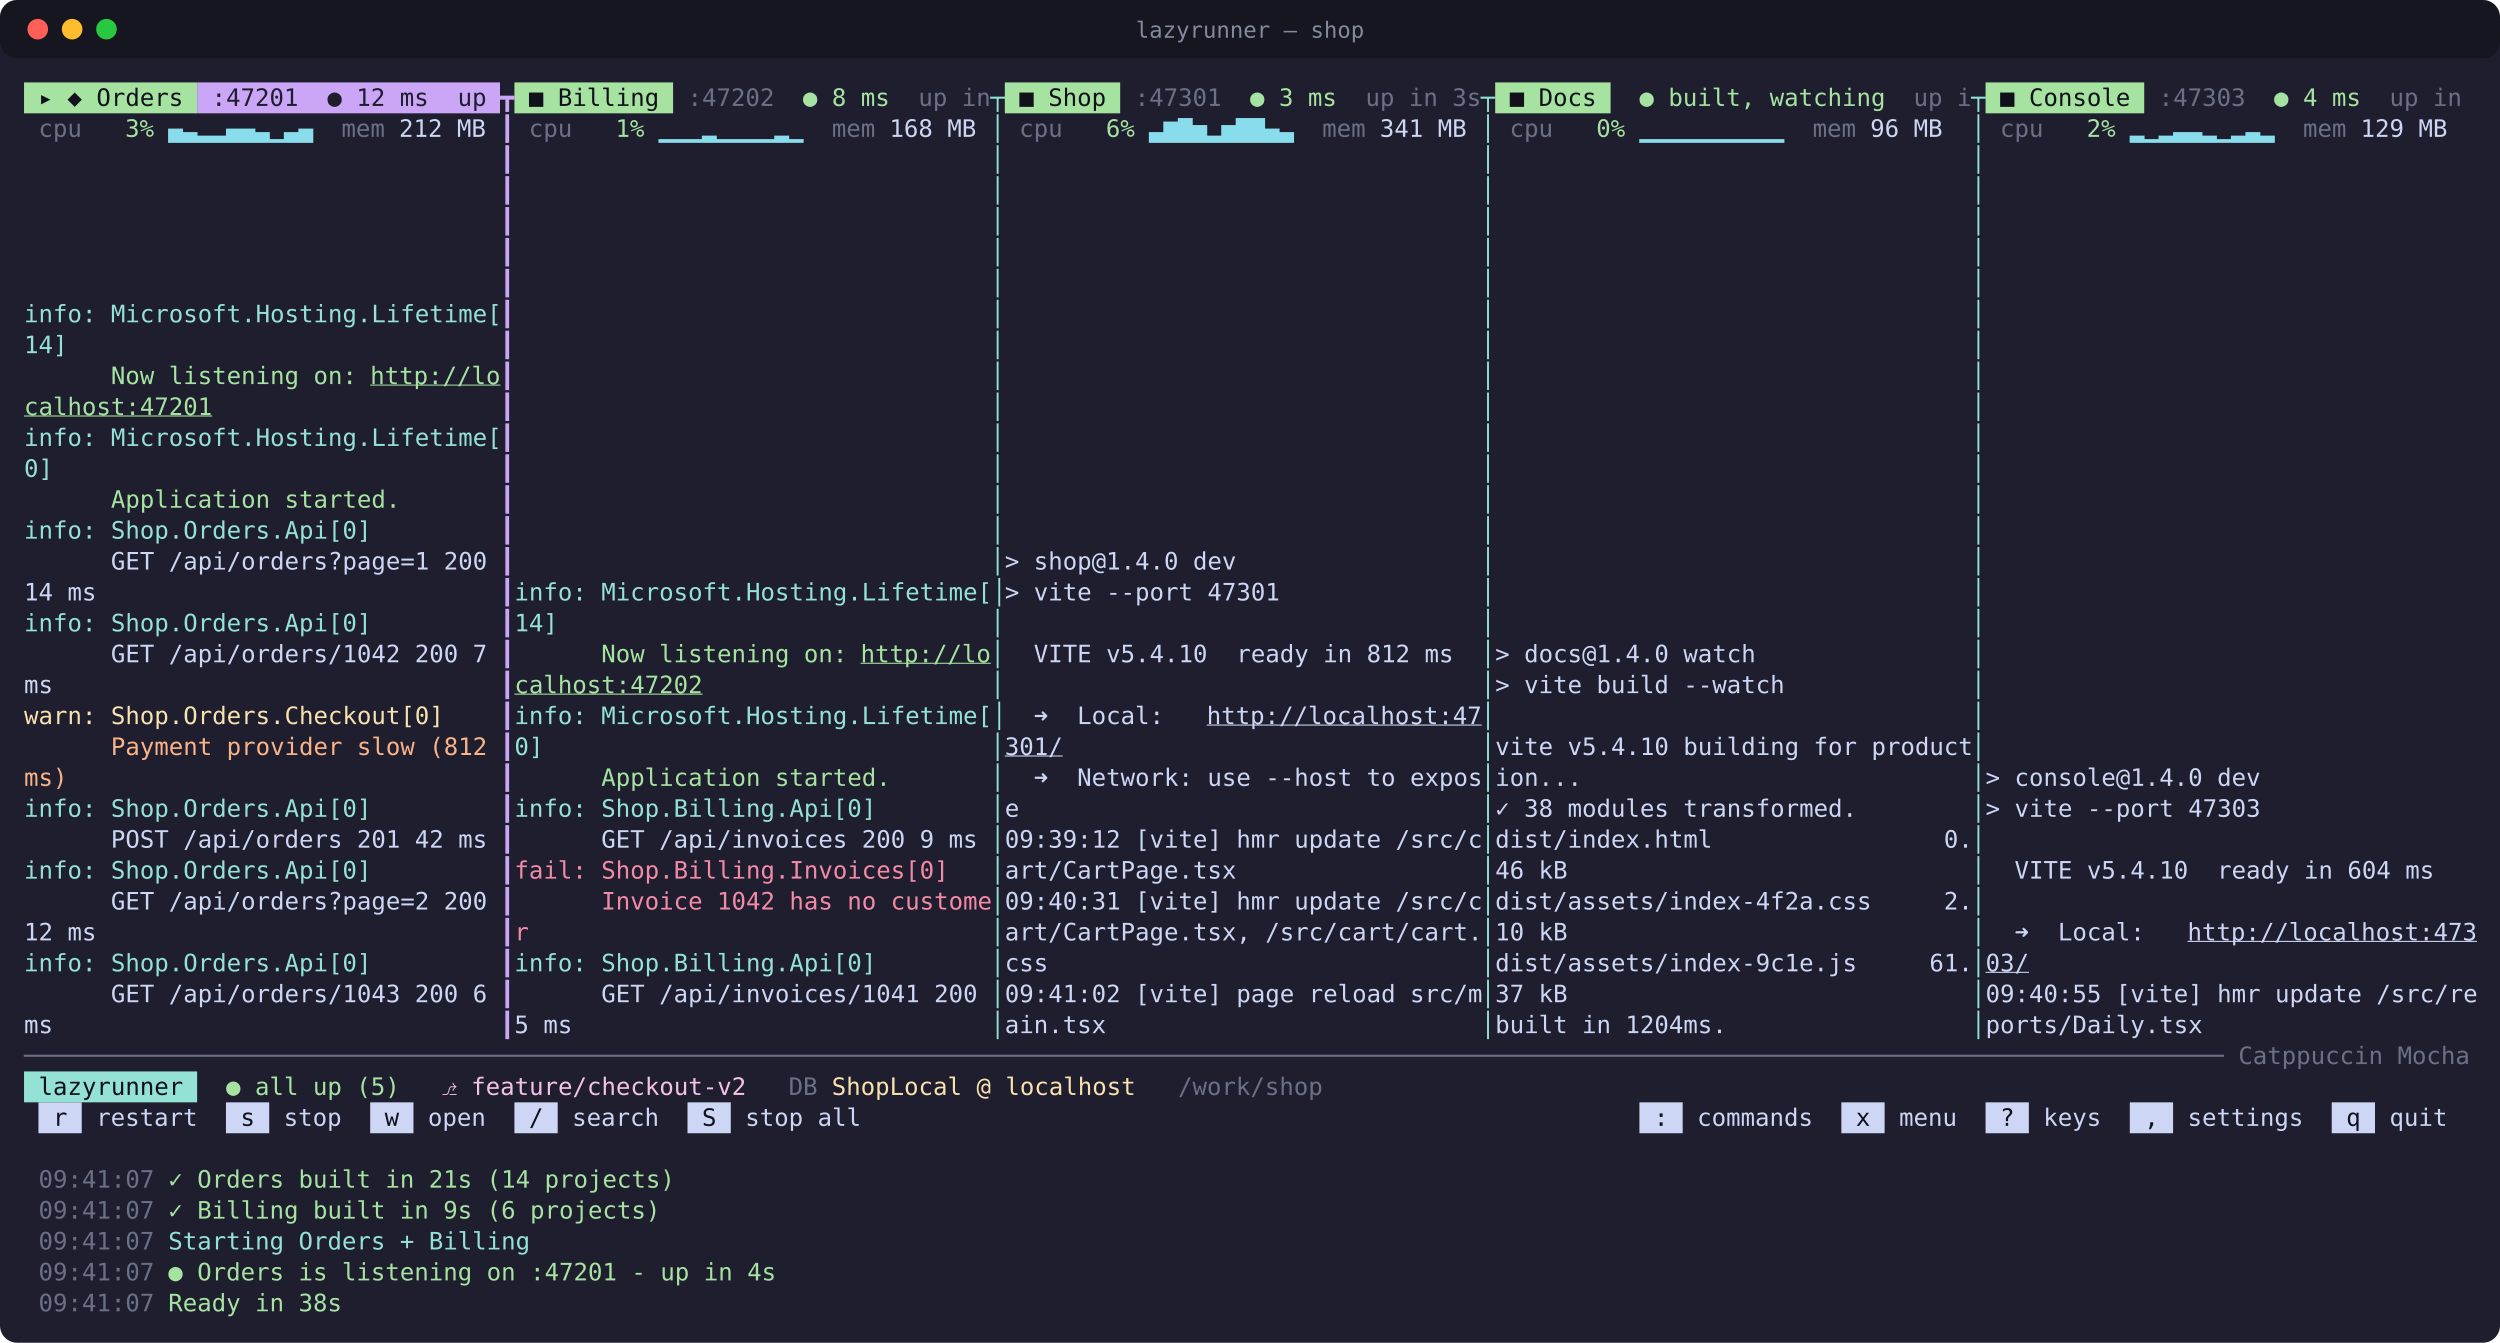
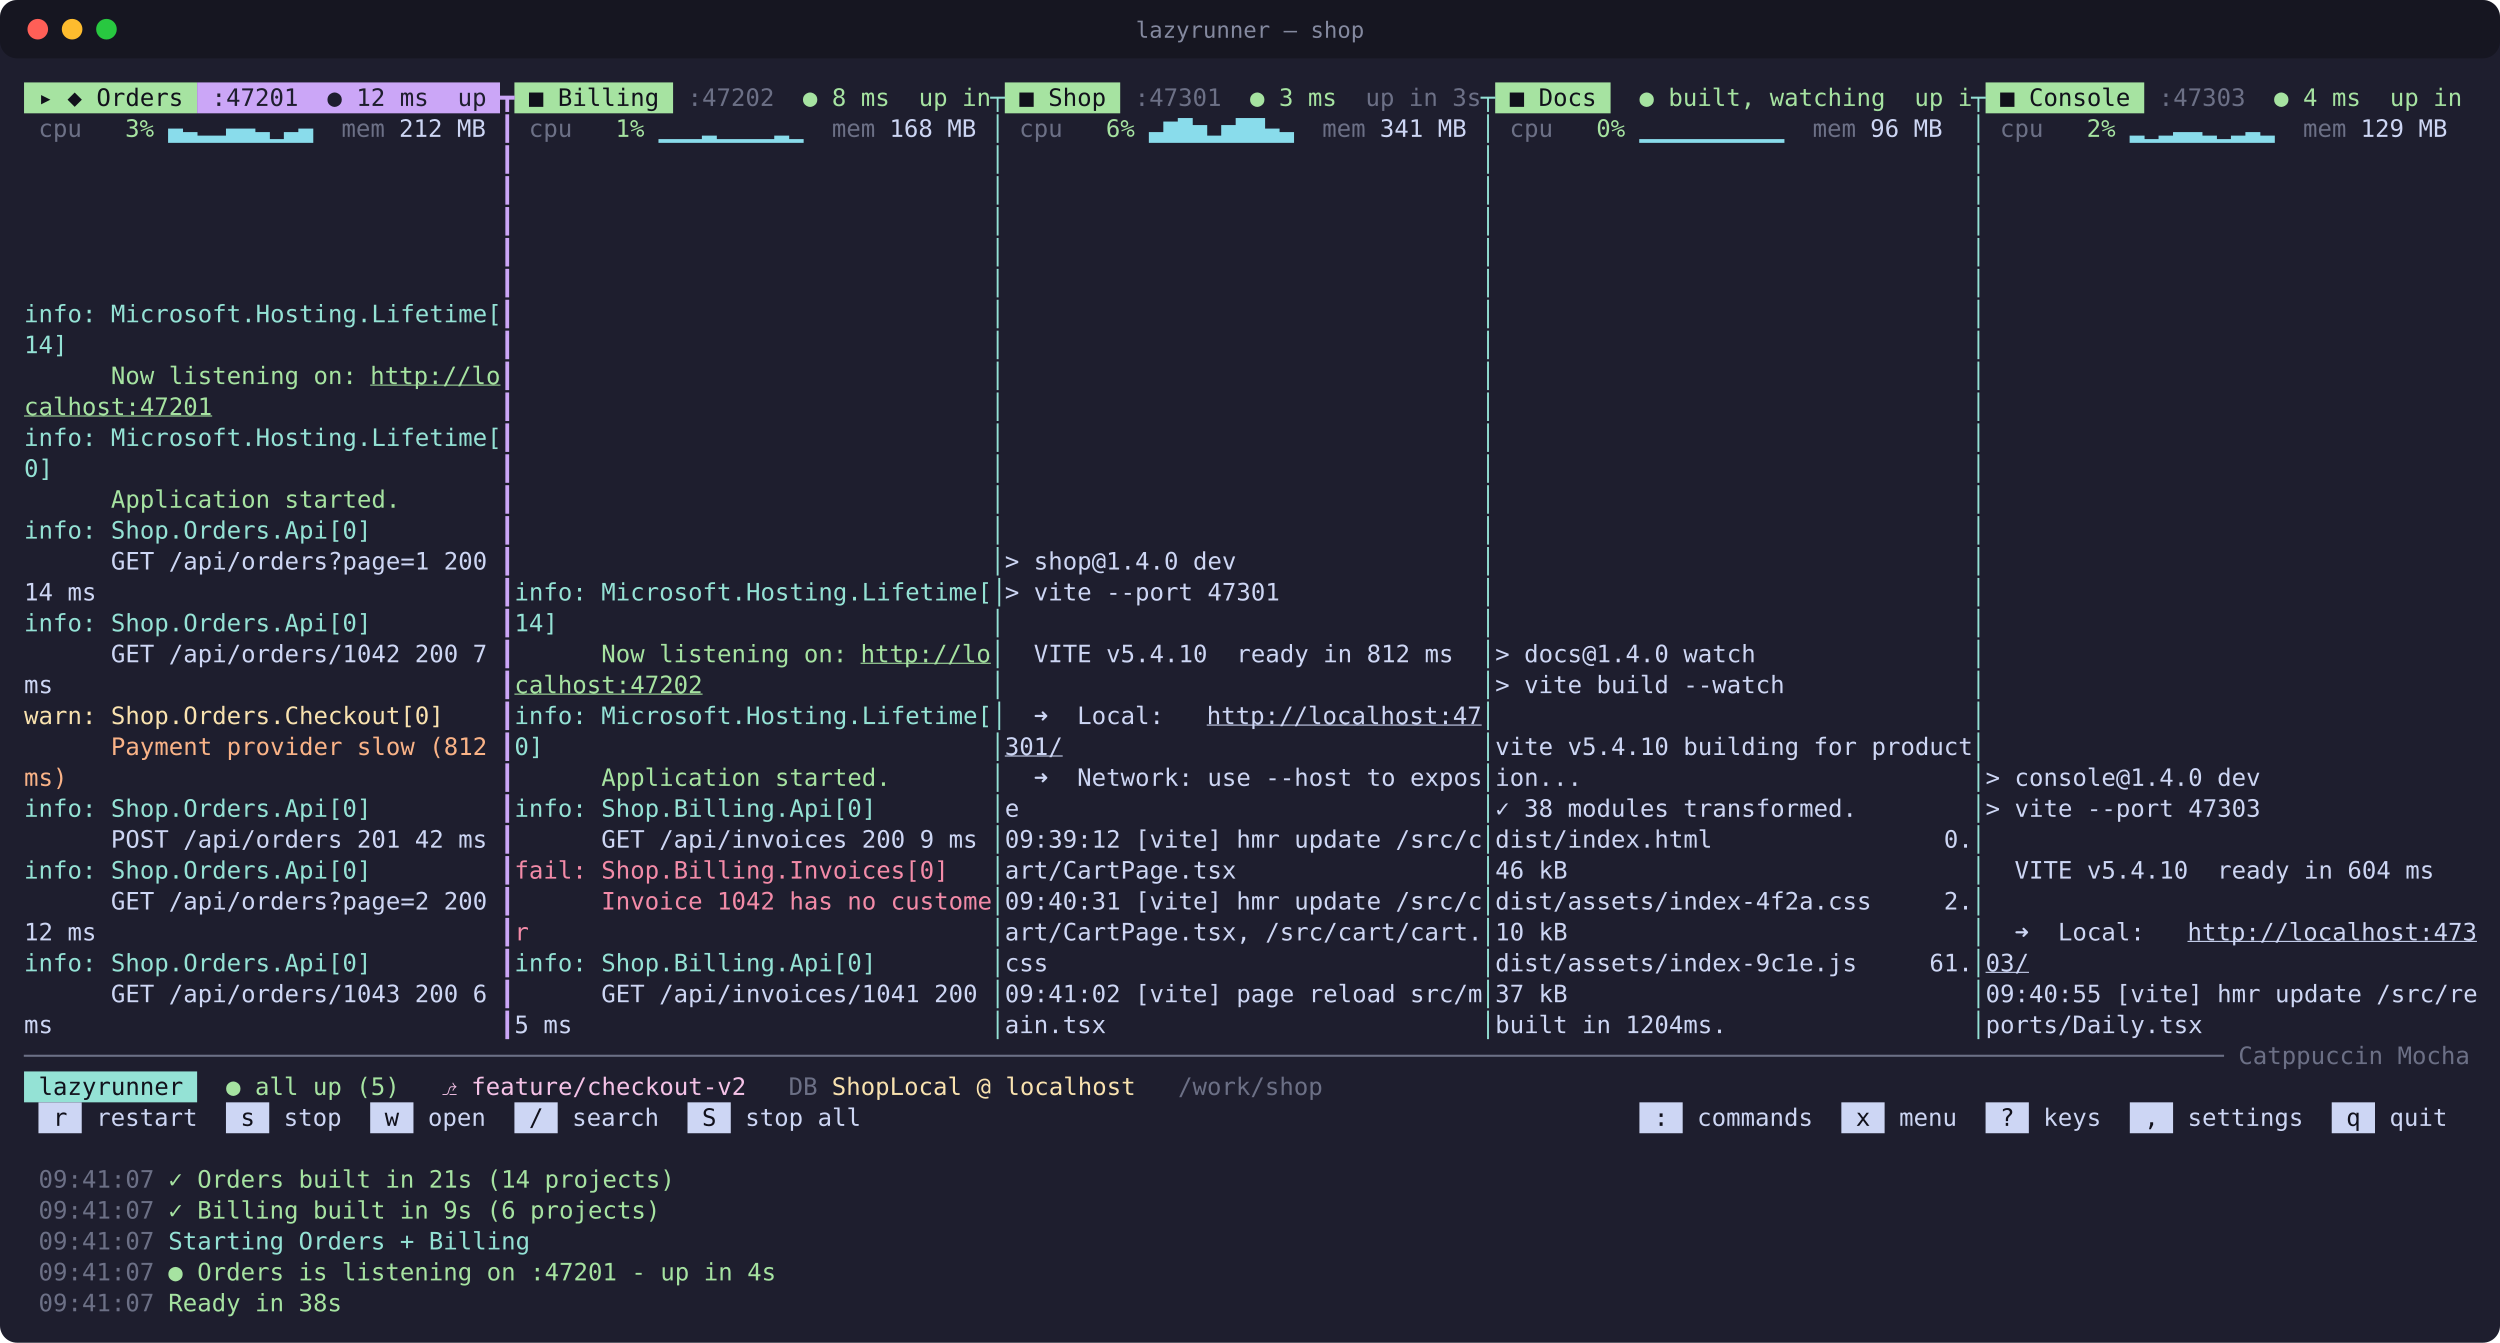
<svg xmlns="http://www.w3.org/2000/svg" width="1456" height="782" viewBox="0 0 1456 782" font-family="'Cascadia Mono', 'Cascadia Code', Consolas, 'DejaVu Sans Mono', Menlo, monospace" font-size="14">
  <rect width="100%" height="100%" rx="10" fill="#1e1e2e" />
  <rect width="100%" height="34" rx="10" fill="#000000" fill-opacity="0.28" />
  <circle cx="22" cy="17" r="6" fill="#ff5f57" />
  <circle cx="42" cy="17" r="6" fill="#febc2e" />
  <circle cx="62" cy="17" r="6" fill="#28c840" />
  <text x="728" y="22" fill="#cdd6f4" fill-opacity="0.6" font-size="13" text-anchor="middle">lazyrunner — shop</text>
  <rect x="14.0" y="48.0" width="100.8" height="18" fill="#a6e3a1" />
  <rect x="114.8" y="48.0" width="176.4" height="18" fill="#cba6f7" />
  <rect x="299.6" y="48.0" width="92.4" height="18" fill="#a6e3a1" />
  <rect x="585.2" y="48.0" width="67.2" height="18" fill="#a6e3a1" />
  <rect x="870.8" y="48.0" width="67.2" height="18" fill="#a6e3a1" />
  <rect x="1156.4" y="48.0" width="92.4" height="18" fill="#a6e3a1" />
  <text x="14.0" y="61.7" fill="#11111b" textLength="100.8" lengthAdjust="spacingAndGlyphs" xml:space="preserve"> ▸ ◆ Orders </text>
  <text x="114.8" y="61.7" fill="#1e1e2e" textLength="176.4" lengthAdjust="spacingAndGlyphs" xml:space="preserve"> :47201  ● 12 ms  up </text>
  <text x="291.2" y="61.7" fill="#cba6f7" textLength="8.4" lengthAdjust="spacingAndGlyphs" xml:space="preserve">┳</text>
  <text x="299.6" y="61.7" fill="#11111b" textLength="92.4" lengthAdjust="spacingAndGlyphs" xml:space="preserve"> ■ Billing </text>
  <text x="392.0" y="61.7" fill="#6c7086" textLength="75.6" lengthAdjust="spacingAndGlyphs" xml:space="preserve"> :47202  </text>
-   <text x="467.6" y="61.7" fill="#a6e3a1" textLength="50.4" lengthAdjust="spacingAndGlyphs" xml:space="preserve">● 8 ms</text>
-   <text x="518.0" y="61.7" fill="#6c7086" textLength="58.8" lengthAdjust="spacingAndGlyphs" xml:space="preserve">  up in</text>
+   <text x="467.6" y="61.7" fill="#a6e3a1" textLength="109.2" lengthAdjust="spacingAndGlyphs" xml:space="preserve">● 8 ms  up in</text>
  <text x="576.8" y="61.7" fill="#94e2d5" textLength="8.4" lengthAdjust="spacingAndGlyphs" xml:space="preserve">┬</text>
  <text x="585.2" y="61.7" fill="#11111b" textLength="67.2" lengthAdjust="spacingAndGlyphs" xml:space="preserve"> ■ Shop </text>
  <text x="652.4" y="61.7" fill="#6c7086" textLength="75.6" lengthAdjust="spacingAndGlyphs" xml:space="preserve"> :47301  </text>
  <text x="728.0" y="61.7" fill="#a6e3a1" textLength="50.4" lengthAdjust="spacingAndGlyphs" xml:space="preserve">● 3 ms</text>
  <text x="778.4" y="61.7" fill="#6c7086" textLength="84.0" lengthAdjust="spacingAndGlyphs" xml:space="preserve">  up in 3s</text>
  <text x="862.4" y="61.7" fill="#94e2d5" textLength="8.4" lengthAdjust="spacingAndGlyphs" xml:space="preserve">┬</text>
  <text x="870.8" y="61.7" fill="#11111b" textLength="67.2" lengthAdjust="spacingAndGlyphs" xml:space="preserve"> ■ Docs </text>
-   <text x="954.8" y="61.7" fill="#a6e3a1" textLength="142.8" lengthAdjust="spacingAndGlyphs" xml:space="preserve">● built, watching</text>
-   <text x="1097.6" y="61.7" fill="#6c7086" textLength="50.4" lengthAdjust="spacingAndGlyphs" xml:space="preserve">  up i</text>
+   <text x="954.8" y="61.7" fill="#a6e3a1" textLength="193.2" lengthAdjust="spacingAndGlyphs" xml:space="preserve">● built, watching  up i</text>
  <text x="1148.0" y="61.7" fill="#94e2d5" textLength="8.4" lengthAdjust="spacingAndGlyphs" xml:space="preserve">┬</text>
  <text x="1156.4" y="61.7" fill="#11111b" textLength="92.4" lengthAdjust="spacingAndGlyphs" xml:space="preserve"> ■ Console </text>
  <text x="1248.8" y="61.7" fill="#6c7086" textLength="75.6" lengthAdjust="spacingAndGlyphs" xml:space="preserve"> :47303  </text>
-   <text x="1324.4" y="61.7" fill="#a6e3a1" textLength="50.4" lengthAdjust="spacingAndGlyphs" xml:space="preserve">● 4 ms</text>
-   <text x="1374.8" y="61.7" fill="#6c7086" textLength="67.2" lengthAdjust="spacingAndGlyphs" xml:space="preserve">  up in </text>
+   <text x="1324.4" y="61.7" fill="#a6e3a1" textLength="117.6" lengthAdjust="spacingAndGlyphs" xml:space="preserve">● 4 ms  up in </text>
  <text x="22.4" y="79.7" fill="#6c7086" textLength="33.6" lengthAdjust="spacingAndGlyphs" xml:space="preserve">cpu </text>
  <text x="56.0" y="79.7" fill="#a6e3a1" textLength="33.6" lengthAdjust="spacingAndGlyphs" xml:space="preserve">  3%</text>
  <text x="89.6" y="79.7" fill="#89dceb" textLength="92.4" lengthAdjust="spacingAndGlyphs" xml:space="preserve"> ▄▃▂▂▄▄▃▁▃▄</text>
  <text x="182.0" y="79.7" fill="#6c7086" textLength="50.4" lengthAdjust="spacingAndGlyphs" xml:space="preserve">  mem </text>
  <text x="232.4" y="79.7" fill="#cdd6f4" textLength="50.4" lengthAdjust="spacingAndGlyphs" xml:space="preserve">212 MB</text>
  <text x="291.2" y="79.7" fill="#cba6f7" textLength="8.4" lengthAdjust="spacingAndGlyphs" xml:space="preserve">┃</text>
  <text x="308.0" y="79.7" fill="#6c7086" textLength="33.6" lengthAdjust="spacingAndGlyphs" xml:space="preserve">cpu </text>
  <text x="341.6" y="79.7" fill="#a6e3a1" textLength="33.6" lengthAdjust="spacingAndGlyphs" xml:space="preserve">  1%</text>
  <text x="375.2" y="79.7" fill="#89dceb" textLength="92.4" lengthAdjust="spacingAndGlyphs" xml:space="preserve"> ▁▁▁▂▁▁▁▁▂▁</text>
  <text x="467.6" y="79.7" fill="#6c7086" textLength="50.4" lengthAdjust="spacingAndGlyphs" xml:space="preserve">  mem </text>
  <text x="518.0" y="79.7" fill="#cdd6f4" textLength="50.4" lengthAdjust="spacingAndGlyphs" xml:space="preserve">168 MB</text>
  <text x="576.8" y="79.7" fill="#94e2d5" textLength="8.4" lengthAdjust="spacingAndGlyphs" xml:space="preserve">│</text>
  <text x="593.6" y="79.7" fill="#6c7086" textLength="33.6" lengthAdjust="spacingAndGlyphs" xml:space="preserve">cpu </text>
  <text x="627.2" y="79.7" fill="#a6e3a1" textLength="33.6" lengthAdjust="spacingAndGlyphs" xml:space="preserve">  6%</text>
  <text x="660.8" y="79.7" fill="#89dceb" textLength="92.4" lengthAdjust="spacingAndGlyphs" xml:space="preserve"> ▃▆▇▅▂▅▇▇▄▃</text>
  <text x="753.2" y="79.7" fill="#6c7086" textLength="50.4" lengthAdjust="spacingAndGlyphs" xml:space="preserve">  mem </text>
  <text x="803.6" y="79.7" fill="#cdd6f4" textLength="50.4" lengthAdjust="spacingAndGlyphs" xml:space="preserve">341 MB</text>
  <text x="862.4" y="79.7" fill="#94e2d5" textLength="8.4" lengthAdjust="spacingAndGlyphs" xml:space="preserve">│</text>
  <text x="879.2" y="79.7" fill="#6c7086" textLength="33.6" lengthAdjust="spacingAndGlyphs" xml:space="preserve">cpu </text>
  <text x="912.8" y="79.7" fill="#a6e3a1" textLength="33.6" lengthAdjust="spacingAndGlyphs" xml:space="preserve">  0%</text>
  <text x="946.4" y="79.7" fill="#89dceb" textLength="92.4" lengthAdjust="spacingAndGlyphs" xml:space="preserve"> ▁▁▁▁▁▁▁▁▁▁</text>
  <text x="1038.8" y="79.7" fill="#6c7086" textLength="50.4" lengthAdjust="spacingAndGlyphs" xml:space="preserve">  mem </text>
  <text x="1089.2" y="79.7" fill="#cdd6f4" textLength="42.0" lengthAdjust="spacingAndGlyphs" xml:space="preserve">96 MB</text>
  <text x="1148.0" y="79.7" fill="#94e2d5" textLength="8.4" lengthAdjust="spacingAndGlyphs" xml:space="preserve">│</text>
  <text x="1164.8" y="79.7" fill="#6c7086" textLength="33.6" lengthAdjust="spacingAndGlyphs" xml:space="preserve">cpu </text>
  <text x="1198.4" y="79.7" fill="#a6e3a1" textLength="33.6" lengthAdjust="spacingAndGlyphs" xml:space="preserve">  2%</text>
  <text x="1232.0" y="79.7" fill="#89dceb" textLength="92.4" lengthAdjust="spacingAndGlyphs" xml:space="preserve"> ▂▁▂▃▃▂▁▂▃▂</text>
  <text x="1324.4" y="79.7" fill="#6c7086" textLength="50.4" lengthAdjust="spacingAndGlyphs" xml:space="preserve">  mem </text>
  <text x="1374.8" y="79.7" fill="#cdd6f4" textLength="50.4" lengthAdjust="spacingAndGlyphs" xml:space="preserve">129 MB</text>
  <text x="291.2" y="97.7" fill="#cba6f7" textLength="8.4" lengthAdjust="spacingAndGlyphs" xml:space="preserve">┃</text>
  <text x="576.8" y="97.7" fill="#94e2d5" textLength="8.4" lengthAdjust="spacingAndGlyphs" xml:space="preserve">│</text>
  <text x="862.4" y="97.7" fill="#94e2d5" textLength="8.4" lengthAdjust="spacingAndGlyphs" xml:space="preserve">│</text>
  <text x="1148.0" y="97.7" fill="#94e2d5" textLength="8.4" lengthAdjust="spacingAndGlyphs" xml:space="preserve">│</text>
  <text x="291.2" y="115.7" fill="#cba6f7" textLength="8.4" lengthAdjust="spacingAndGlyphs" xml:space="preserve">┃</text>
  <text x="576.8" y="115.7" fill="#94e2d5" textLength="8.4" lengthAdjust="spacingAndGlyphs" xml:space="preserve">│</text>
  <text x="862.4" y="115.7" fill="#94e2d5" textLength="8.4" lengthAdjust="spacingAndGlyphs" xml:space="preserve">│</text>
  <text x="1148.0" y="115.7" fill="#94e2d5" textLength="8.4" lengthAdjust="spacingAndGlyphs" xml:space="preserve">│</text>
  <text x="291.2" y="133.7" fill="#cba6f7" textLength="8.4" lengthAdjust="spacingAndGlyphs" xml:space="preserve">┃</text>
  <text x="576.8" y="133.7" fill="#94e2d5" textLength="8.4" lengthAdjust="spacingAndGlyphs" xml:space="preserve">│</text>
  <text x="862.4" y="133.7" fill="#94e2d5" textLength="8.4" lengthAdjust="spacingAndGlyphs" xml:space="preserve">│</text>
  <text x="1148.0" y="133.7" fill="#94e2d5" textLength="8.4" lengthAdjust="spacingAndGlyphs" xml:space="preserve">│</text>
  <text x="291.2" y="151.7" fill="#cba6f7" textLength="8.4" lengthAdjust="spacingAndGlyphs" xml:space="preserve">┃</text>
  <text x="576.8" y="151.7" fill="#94e2d5" textLength="8.4" lengthAdjust="spacingAndGlyphs" xml:space="preserve">│</text>
  <text x="862.4" y="151.7" fill="#94e2d5" textLength="8.4" lengthAdjust="spacingAndGlyphs" xml:space="preserve">│</text>
  <text x="1148.0" y="151.7" fill="#94e2d5" textLength="8.4" lengthAdjust="spacingAndGlyphs" xml:space="preserve">│</text>
  <text x="291.2" y="169.7" fill="#cba6f7" textLength="8.4" lengthAdjust="spacingAndGlyphs" xml:space="preserve">┃</text>
  <text x="576.8" y="169.7" fill="#94e2d5" textLength="8.4" lengthAdjust="spacingAndGlyphs" xml:space="preserve">│</text>
  <text x="862.4" y="169.7" fill="#94e2d5" textLength="8.4" lengthAdjust="spacingAndGlyphs" xml:space="preserve">│</text>
  <text x="1148.0" y="169.7" fill="#94e2d5" textLength="8.4" lengthAdjust="spacingAndGlyphs" xml:space="preserve">│</text>
  <text x="14.0" y="187.7" fill="#94e2d5" textLength="277.2" lengthAdjust="spacingAndGlyphs" xml:space="preserve">info: Microsoft.Hosting.Lifetime[</text>
  <text x="291.2" y="187.7" fill="#cba6f7" textLength="8.4" lengthAdjust="spacingAndGlyphs" xml:space="preserve">┃</text>
  <text x="576.8" y="187.7" fill="#94e2d5" textLength="8.4" lengthAdjust="spacingAndGlyphs" xml:space="preserve">│</text>
  <text x="862.4" y="187.7" fill="#94e2d5" textLength="8.4" lengthAdjust="spacingAndGlyphs" xml:space="preserve">│</text>
  <text x="1148.0" y="187.7" fill="#94e2d5" textLength="8.4" lengthAdjust="spacingAndGlyphs" xml:space="preserve">│</text>
  <text x="14.0" y="205.7" fill="#94e2d5" textLength="25.2" lengthAdjust="spacingAndGlyphs" xml:space="preserve">14]</text>
  <text x="291.2" y="205.7" fill="#cba6f7" textLength="8.4" lengthAdjust="spacingAndGlyphs" xml:space="preserve">┃</text>
  <text x="576.8" y="205.7" fill="#94e2d5" textLength="8.4" lengthAdjust="spacingAndGlyphs" xml:space="preserve">│</text>
  <text x="862.4" y="205.7" fill="#94e2d5" textLength="8.4" lengthAdjust="spacingAndGlyphs" xml:space="preserve">│</text>
  <text x="1148.0" y="205.7" fill="#94e2d5" textLength="8.4" lengthAdjust="spacingAndGlyphs" xml:space="preserve">│</text>
  <text x="14.0" y="223.7" fill="#a6e3a1" textLength="201.6" lengthAdjust="spacingAndGlyphs" xml:space="preserve">      Now listening on: </text>
  <text x="215.6" y="223.7" fill="#a6e3a1" textLength="75.6" lengthAdjust="spacingAndGlyphs" text-decoration="underline" xml:space="preserve">http://lo</text>
  <text x="291.2" y="223.7" fill="#cba6f7" textLength="8.4" lengthAdjust="spacingAndGlyphs" xml:space="preserve">┃</text>
  <text x="576.8" y="223.7" fill="#94e2d5" textLength="8.4" lengthAdjust="spacingAndGlyphs" xml:space="preserve">│</text>
  <text x="862.4" y="223.7" fill="#94e2d5" textLength="8.4" lengthAdjust="spacingAndGlyphs" xml:space="preserve">│</text>
  <text x="1148.0" y="223.7" fill="#94e2d5" textLength="8.4" lengthAdjust="spacingAndGlyphs" xml:space="preserve">│</text>
  <text x="14.0" y="241.7" fill="#a6e3a1" textLength="109.2" lengthAdjust="spacingAndGlyphs" text-decoration="underline" xml:space="preserve">calhost:47201</text>
  <text x="291.2" y="241.7" fill="#cba6f7" textLength="8.4" lengthAdjust="spacingAndGlyphs" xml:space="preserve">┃</text>
  <text x="576.8" y="241.7" fill="#94e2d5" textLength="8.4" lengthAdjust="spacingAndGlyphs" xml:space="preserve">│</text>
  <text x="862.4" y="241.7" fill="#94e2d5" textLength="8.4" lengthAdjust="spacingAndGlyphs" xml:space="preserve">│</text>
  <text x="1148.0" y="241.7" fill="#94e2d5" textLength="8.4" lengthAdjust="spacingAndGlyphs" xml:space="preserve">│</text>
  <text x="14.0" y="259.7" fill="#94e2d5" textLength="277.2" lengthAdjust="spacingAndGlyphs" xml:space="preserve">info: Microsoft.Hosting.Lifetime[</text>
  <text x="291.2" y="259.7" fill="#cba6f7" textLength="8.4" lengthAdjust="spacingAndGlyphs" xml:space="preserve">┃</text>
  <text x="576.8" y="259.7" fill="#94e2d5" textLength="8.4" lengthAdjust="spacingAndGlyphs" xml:space="preserve">│</text>
  <text x="862.4" y="259.7" fill="#94e2d5" textLength="8.4" lengthAdjust="spacingAndGlyphs" xml:space="preserve">│</text>
  <text x="1148.0" y="259.7" fill="#94e2d5" textLength="8.4" lengthAdjust="spacingAndGlyphs" xml:space="preserve">│</text>
  <text x="14.0" y="277.7" fill="#94e2d5" textLength="16.8" lengthAdjust="spacingAndGlyphs" xml:space="preserve">0]</text>
  <text x="291.2" y="277.7" fill="#cba6f7" textLength="8.4" lengthAdjust="spacingAndGlyphs" xml:space="preserve">┃</text>
  <text x="576.8" y="277.7" fill="#94e2d5" textLength="8.4" lengthAdjust="spacingAndGlyphs" xml:space="preserve">│</text>
  <text x="862.4" y="277.7" fill="#94e2d5" textLength="8.4" lengthAdjust="spacingAndGlyphs" xml:space="preserve">│</text>
  <text x="1148.0" y="277.7" fill="#94e2d5" textLength="8.4" lengthAdjust="spacingAndGlyphs" xml:space="preserve">│</text>
  <text x="14.0" y="295.7" fill="#a6e3a1" textLength="218.4" lengthAdjust="spacingAndGlyphs" xml:space="preserve">      Application started.</text>
  <text x="291.2" y="295.7" fill="#cba6f7" textLength="8.4" lengthAdjust="spacingAndGlyphs" xml:space="preserve">┃</text>
  <text x="576.8" y="295.7" fill="#94e2d5" textLength="8.4" lengthAdjust="spacingAndGlyphs" xml:space="preserve">│</text>
  <text x="862.4" y="295.7" fill="#94e2d5" textLength="8.4" lengthAdjust="spacingAndGlyphs" xml:space="preserve">│</text>
  <text x="1148.0" y="295.7" fill="#94e2d5" textLength="8.4" lengthAdjust="spacingAndGlyphs" xml:space="preserve">│</text>
  <text x="14.0" y="313.7" fill="#94e2d5" textLength="201.6" lengthAdjust="spacingAndGlyphs" xml:space="preserve">info: Shop.Orders.Api[0]</text>
  <text x="291.2" y="313.7" fill="#cba6f7" textLength="8.4" lengthAdjust="spacingAndGlyphs" xml:space="preserve">┃</text>
  <text x="576.8" y="313.7" fill="#94e2d5" textLength="8.4" lengthAdjust="spacingAndGlyphs" xml:space="preserve">│</text>
  <text x="862.4" y="313.7" fill="#94e2d5" textLength="8.4" lengthAdjust="spacingAndGlyphs" xml:space="preserve">│</text>
  <text x="1148.0" y="313.7" fill="#94e2d5" textLength="8.4" lengthAdjust="spacingAndGlyphs" xml:space="preserve">│</text>
  <text x="14.0" y="331.7" fill="#cdd6f4" textLength="277.2" lengthAdjust="spacingAndGlyphs" xml:space="preserve">      GET /api/orders?page=1 200 </text>
  <text x="291.2" y="331.7" fill="#cba6f7" textLength="8.4" lengthAdjust="spacingAndGlyphs" xml:space="preserve">┃</text>
  <text x="576.8" y="331.7" fill="#94e2d5" textLength="8.4" lengthAdjust="spacingAndGlyphs" xml:space="preserve">│</text>
  <text x="585.2" y="331.7" fill="#cdd6f4" textLength="277.2" lengthAdjust="spacingAndGlyphs" xml:space="preserve">&gt; shop@1.4.0 dev                 </text>
  <text x="862.4" y="331.7" fill="#94e2d5" textLength="8.4" lengthAdjust="spacingAndGlyphs" xml:space="preserve">│</text>
  <text x="1148.0" y="331.7" fill="#94e2d5" textLength="8.4" lengthAdjust="spacingAndGlyphs" xml:space="preserve">│</text>
  <text x="14.0" y="349.7" fill="#cdd6f4" textLength="277.2" lengthAdjust="spacingAndGlyphs" xml:space="preserve">14 ms                            </text>
  <text x="291.2" y="349.7" fill="#cba6f7" textLength="8.4" lengthAdjust="spacingAndGlyphs" xml:space="preserve">┃</text>
  <text x="299.6" y="349.7" fill="#94e2d5" textLength="285.6" lengthAdjust="spacingAndGlyphs" xml:space="preserve">info: Microsoft.Hosting.Lifetime[│</text>
  <text x="585.2" y="349.7" fill="#cdd6f4" textLength="277.2" lengthAdjust="spacingAndGlyphs" xml:space="preserve">&gt; vite --port 47301              </text>
  <text x="862.4" y="349.7" fill="#94e2d5" textLength="8.4" lengthAdjust="spacingAndGlyphs" xml:space="preserve">│</text>
  <text x="1148.0" y="349.7" fill="#94e2d5" textLength="8.4" lengthAdjust="spacingAndGlyphs" xml:space="preserve">│</text>
  <text x="14.0" y="367.7" fill="#94e2d5" textLength="201.6" lengthAdjust="spacingAndGlyphs" xml:space="preserve">info: Shop.Orders.Api[0]</text>
  <text x="291.2" y="367.7" fill="#cba6f7" textLength="8.4" lengthAdjust="spacingAndGlyphs" xml:space="preserve">┃</text>
  <text x="299.6" y="367.7" fill="#94e2d5" textLength="25.2" lengthAdjust="spacingAndGlyphs" xml:space="preserve">14]</text>
  <text x="576.8" y="367.7" fill="#94e2d5" textLength="8.4" lengthAdjust="spacingAndGlyphs" xml:space="preserve">│</text>
  <text x="862.4" y="367.7" fill="#94e2d5" textLength="8.4" lengthAdjust="spacingAndGlyphs" xml:space="preserve">│</text>
  <text x="1148.0" y="367.7" fill="#94e2d5" textLength="8.4" lengthAdjust="spacingAndGlyphs" xml:space="preserve">│</text>
  <text x="14.0" y="385.7" fill="#cdd6f4" textLength="277.2" lengthAdjust="spacingAndGlyphs" xml:space="preserve">      GET /api/orders/1042 200 7 </text>
  <text x="291.2" y="385.7" fill="#cba6f7" textLength="8.4" lengthAdjust="spacingAndGlyphs" xml:space="preserve">┃</text>
  <text x="299.6" y="385.7" fill="#a6e3a1" textLength="201.6" lengthAdjust="spacingAndGlyphs" xml:space="preserve">      Now listening on: </text>
  <text x="501.2" y="385.7" fill="#a6e3a1" textLength="75.6" lengthAdjust="spacingAndGlyphs" text-decoration="underline" xml:space="preserve">http://lo</text>
  <text x="576.8" y="385.7" fill="#94e2d5" textLength="8.4" lengthAdjust="spacingAndGlyphs" xml:space="preserve">│</text>
  <text x="585.2" y="385.7" fill="#cdd6f4" textLength="277.2" lengthAdjust="spacingAndGlyphs" xml:space="preserve">  VITE v5.4.10  ready in 812 ms  </text>
  <text x="862.4" y="385.7" fill="#94e2d5" textLength="8.4" lengthAdjust="spacingAndGlyphs" xml:space="preserve">│</text>
  <text x="870.8" y="385.7" fill="#cdd6f4" textLength="277.2" lengthAdjust="spacingAndGlyphs" xml:space="preserve">&gt; docs@1.4.0 watch               </text>
  <text x="1148.0" y="385.7" fill="#94e2d5" textLength="8.4" lengthAdjust="spacingAndGlyphs" xml:space="preserve">│</text>
  <text x="14.0" y="403.7" fill="#cdd6f4" textLength="277.2" lengthAdjust="spacingAndGlyphs" xml:space="preserve">ms                               </text>
  <text x="291.2" y="403.7" fill="#cba6f7" textLength="8.4" lengthAdjust="spacingAndGlyphs" xml:space="preserve">┃</text>
  <text x="299.6" y="403.7" fill="#a6e3a1" textLength="109.2" lengthAdjust="spacingAndGlyphs" text-decoration="underline" xml:space="preserve">calhost:47202</text>
  <text x="576.8" y="403.7" fill="#94e2d5" textLength="8.4" lengthAdjust="spacingAndGlyphs" xml:space="preserve">│</text>
  <text x="862.4" y="403.7" fill="#94e2d5" textLength="8.4" lengthAdjust="spacingAndGlyphs" xml:space="preserve">│</text>
  <text x="870.8" y="403.7" fill="#cdd6f4" textLength="277.2" lengthAdjust="spacingAndGlyphs" xml:space="preserve">&gt; vite build --watch             </text>
  <text x="1148.0" y="403.7" fill="#94e2d5" textLength="8.4" lengthAdjust="spacingAndGlyphs" xml:space="preserve">│</text>
  <text x="14.0" y="421.7" fill="#f9e2af" textLength="243.6" lengthAdjust="spacingAndGlyphs" xml:space="preserve">warn: Shop.Orders.Checkout[0]</text>
  <text x="291.2" y="421.7" fill="#cba6f7" textLength="8.4" lengthAdjust="spacingAndGlyphs" xml:space="preserve">┃</text>
  <text x="299.6" y="421.7" fill="#94e2d5" textLength="285.6" lengthAdjust="spacingAndGlyphs" xml:space="preserve">info: Microsoft.Hosting.Lifetime[│</text>
  <text x="585.2" y="421.7" fill="#cdd6f4" textLength="117.6" lengthAdjust="spacingAndGlyphs" xml:space="preserve">  ➜  Local:   </text>
  <text x="702.8" y="421.7" fill="#cdd6f4" textLength="159.6" lengthAdjust="spacingAndGlyphs" text-decoration="underline" xml:space="preserve">http://localhost:47</text>
  <text x="862.4" y="421.7" fill="#94e2d5" textLength="8.4" lengthAdjust="spacingAndGlyphs" xml:space="preserve">│</text>
  <text x="1148.0" y="421.7" fill="#94e2d5" textLength="8.4" lengthAdjust="spacingAndGlyphs" xml:space="preserve">│</text>
  <text x="14.0" y="439.7" fill="#fab387" textLength="277.2" lengthAdjust="spacingAndGlyphs" xml:space="preserve">      Payment provider slow (812 </text>
  <text x="291.2" y="439.7" fill="#cba6f7" textLength="8.4" lengthAdjust="spacingAndGlyphs" xml:space="preserve">┃</text>
  <text x="299.6" y="439.7" fill="#94e2d5" textLength="16.8" lengthAdjust="spacingAndGlyphs" xml:space="preserve">0]</text>
  <text x="576.8" y="439.7" fill="#94e2d5" textLength="8.4" lengthAdjust="spacingAndGlyphs" xml:space="preserve">│</text>
  <text x="585.2" y="439.7" fill="#cdd6f4" textLength="33.6" lengthAdjust="spacingAndGlyphs" text-decoration="underline" xml:space="preserve">301/</text>
  <text x="862.4" y="439.7" fill="#94e2d5" textLength="8.4" lengthAdjust="spacingAndGlyphs" xml:space="preserve">│</text>
  <text x="870.8" y="439.7" fill="#cdd6f4" textLength="277.2" lengthAdjust="spacingAndGlyphs" xml:space="preserve">vite v5.4.10 building for product</text>
  <text x="1148.0" y="439.7" fill="#94e2d5" textLength="8.4" lengthAdjust="spacingAndGlyphs" xml:space="preserve">│</text>
  <text x="14.0" y="457.7" fill="#fab387" textLength="25.2" lengthAdjust="spacingAndGlyphs" xml:space="preserve">ms)</text>
  <text x="291.2" y="457.7" fill="#cba6f7" textLength="8.4" lengthAdjust="spacingAndGlyphs" xml:space="preserve">┃</text>
  <text x="299.6" y="457.7" fill="#a6e3a1" textLength="218.4" lengthAdjust="spacingAndGlyphs" xml:space="preserve">      Application started.</text>
  <text x="576.8" y="457.7" fill="#94e2d5" textLength="8.4" lengthAdjust="spacingAndGlyphs" xml:space="preserve">│</text>
  <text x="585.2" y="457.7" fill="#cdd6f4" textLength="277.2" lengthAdjust="spacingAndGlyphs" xml:space="preserve">  ➜  Network: use --host to expos</text>
  <text x="862.4" y="457.7" fill="#94e2d5" textLength="8.4" lengthAdjust="spacingAndGlyphs" xml:space="preserve">│</text>
  <text x="870.8" y="457.7" fill="#cdd6f4" textLength="277.2" lengthAdjust="spacingAndGlyphs" xml:space="preserve">ion...                           </text>
  <text x="1148.0" y="457.7" fill="#94e2d5" textLength="8.4" lengthAdjust="spacingAndGlyphs" xml:space="preserve">│</text>
  <text x="1156.4" y="457.7" fill="#cdd6f4" textLength="285.6" lengthAdjust="spacingAndGlyphs" xml:space="preserve">&gt; console@1.4.0 dev               </text>
  <text x="14.0" y="475.7" fill="#94e2d5" textLength="201.6" lengthAdjust="spacingAndGlyphs" xml:space="preserve">info: Shop.Orders.Api[0]</text>
  <text x="291.2" y="475.7" fill="#cba6f7" textLength="8.4" lengthAdjust="spacingAndGlyphs" xml:space="preserve">┃</text>
  <text x="299.6" y="475.7" fill="#94e2d5" textLength="210.0" lengthAdjust="spacingAndGlyphs" xml:space="preserve">info: Shop.Billing.Api[0]</text>
  <text x="576.8" y="475.7" fill="#94e2d5" textLength="8.4" lengthAdjust="spacingAndGlyphs" xml:space="preserve">│</text>
  <text x="585.2" y="475.7" fill="#cdd6f4" textLength="277.2" lengthAdjust="spacingAndGlyphs" xml:space="preserve">e                                </text>
  <text x="862.4" y="475.7" fill="#94e2d5" textLength="8.4" lengthAdjust="spacingAndGlyphs" xml:space="preserve">│</text>
  <text x="870.8" y="475.7" fill="#cdd6f4" textLength="277.2" lengthAdjust="spacingAndGlyphs" xml:space="preserve">✓ 38 modules transformed.        </text>
  <text x="1148.0" y="475.7" fill="#94e2d5" textLength="8.4" lengthAdjust="spacingAndGlyphs" xml:space="preserve">│</text>
  <text x="1156.4" y="475.7" fill="#cdd6f4" textLength="285.6" lengthAdjust="spacingAndGlyphs" xml:space="preserve">&gt; vite --port 47303               </text>
  <text x="14.0" y="493.7" fill="#cdd6f4" textLength="277.2" lengthAdjust="spacingAndGlyphs" xml:space="preserve">      POST /api/orders 201 42 ms </text>
  <text x="291.2" y="493.7" fill="#cba6f7" textLength="8.4" lengthAdjust="spacingAndGlyphs" xml:space="preserve">┃</text>
  <text x="299.6" y="493.7" fill="#cdd6f4" textLength="277.2" lengthAdjust="spacingAndGlyphs" xml:space="preserve">      GET /api/invoices 200 9 ms </text>
  <text x="576.8" y="493.7" fill="#94e2d5" textLength="8.4" lengthAdjust="spacingAndGlyphs" xml:space="preserve">│</text>
  <text x="585.2" y="493.7" fill="#cdd6f4" textLength="277.2" lengthAdjust="spacingAndGlyphs" xml:space="preserve">09:39:12 [vite] hmr update /src/c</text>
  <text x="862.4" y="493.7" fill="#94e2d5" textLength="8.4" lengthAdjust="spacingAndGlyphs" xml:space="preserve">│</text>
  <text x="870.8" y="493.7" fill="#cdd6f4" textLength="277.2" lengthAdjust="spacingAndGlyphs" xml:space="preserve">dist/index.html                0.</text>
  <text x="1148.0" y="493.7" fill="#94e2d5" textLength="8.4" lengthAdjust="spacingAndGlyphs" xml:space="preserve">│</text>
  <text x="14.0" y="511.7" fill="#94e2d5" textLength="201.6" lengthAdjust="spacingAndGlyphs" xml:space="preserve">info: Shop.Orders.Api[0]</text>
  <text x="291.2" y="511.7" fill="#cba6f7" textLength="8.4" lengthAdjust="spacingAndGlyphs" xml:space="preserve">┃</text>
  <text x="299.6" y="511.7" fill="#f38ba8" textLength="252.0" lengthAdjust="spacingAndGlyphs" xml:space="preserve">fail: Shop.Billing.Invoices[0]</text>
  <text x="576.8" y="511.7" fill="#94e2d5" textLength="8.4" lengthAdjust="spacingAndGlyphs" xml:space="preserve">│</text>
  <text x="585.2" y="511.7" fill="#cdd6f4" textLength="277.2" lengthAdjust="spacingAndGlyphs" xml:space="preserve">art/CartPage.tsx                 </text>
  <text x="862.4" y="511.7" fill="#94e2d5" textLength="8.4" lengthAdjust="spacingAndGlyphs" xml:space="preserve">│</text>
  <text x="870.8" y="511.7" fill="#cdd6f4" textLength="277.2" lengthAdjust="spacingAndGlyphs" xml:space="preserve">46 kB                            </text>
  <text x="1148.0" y="511.7" fill="#94e2d5" textLength="8.4" lengthAdjust="spacingAndGlyphs" xml:space="preserve">│</text>
  <text x="1156.4" y="511.7" fill="#cdd6f4" textLength="285.6" lengthAdjust="spacingAndGlyphs" xml:space="preserve">  VITE v5.4.10  ready in 604 ms   </text>
  <text x="14.0" y="529.7" fill="#cdd6f4" textLength="277.2" lengthAdjust="spacingAndGlyphs" xml:space="preserve">      GET /api/orders?page=2 200 </text>
  <text x="291.2" y="529.7" fill="#cba6f7" textLength="8.4" lengthAdjust="spacingAndGlyphs" xml:space="preserve">┃</text>
  <text x="299.6" y="529.7" fill="#f38ba8" textLength="277.2" lengthAdjust="spacingAndGlyphs" xml:space="preserve">      Invoice 1042 has no custome</text>
  <text x="576.8" y="529.7" fill="#94e2d5" textLength="8.4" lengthAdjust="spacingAndGlyphs" xml:space="preserve">│</text>
  <text x="585.2" y="529.7" fill="#cdd6f4" textLength="277.2" lengthAdjust="spacingAndGlyphs" xml:space="preserve">09:40:31 [vite] hmr update /src/c</text>
  <text x="862.4" y="529.7" fill="#94e2d5" textLength="8.4" lengthAdjust="spacingAndGlyphs" xml:space="preserve">│</text>
  <text x="870.8" y="529.7" fill="#cdd6f4" textLength="277.2" lengthAdjust="spacingAndGlyphs" xml:space="preserve">dist/assets/index-4f2a.css     2.</text>
  <text x="1148.0" y="529.7" fill="#94e2d5" textLength="8.4" lengthAdjust="spacingAndGlyphs" xml:space="preserve">│</text>
  <text x="14.0" y="547.7" fill="#cdd6f4" textLength="277.2" lengthAdjust="spacingAndGlyphs" xml:space="preserve">12 ms                            </text>
  <text x="291.2" y="547.7" fill="#cba6f7" textLength="8.4" lengthAdjust="spacingAndGlyphs" xml:space="preserve">┃</text>
  <text x="299.6" y="547.7" fill="#f38ba8" textLength="8.4" lengthAdjust="spacingAndGlyphs" xml:space="preserve">r</text>
  <text x="576.8" y="547.7" fill="#94e2d5" textLength="8.4" lengthAdjust="spacingAndGlyphs" xml:space="preserve">│</text>
  <text x="585.2" y="547.7" fill="#cdd6f4" textLength="277.2" lengthAdjust="spacingAndGlyphs" xml:space="preserve">art/CartPage.tsx, /src/cart/cart.</text>
  <text x="862.4" y="547.7" fill="#94e2d5" textLength="8.4" lengthAdjust="spacingAndGlyphs" xml:space="preserve">│</text>
  <text x="870.8" y="547.7" fill="#cdd6f4" textLength="277.2" lengthAdjust="spacingAndGlyphs" xml:space="preserve">10 kB                            </text>
  <text x="1148.0" y="547.7" fill="#94e2d5" textLength="8.4" lengthAdjust="spacingAndGlyphs" xml:space="preserve">│</text>
  <text x="1156.4" y="547.7" fill="#cdd6f4" textLength="117.6" lengthAdjust="spacingAndGlyphs" xml:space="preserve">  ➜  Local:   </text>
  <text x="1274.0" y="547.7" fill="#cdd6f4" textLength="168.0" lengthAdjust="spacingAndGlyphs" text-decoration="underline" xml:space="preserve">http://localhost:473</text>
  <text x="14.0" y="565.7" fill="#94e2d5" textLength="201.6" lengthAdjust="spacingAndGlyphs" xml:space="preserve">info: Shop.Orders.Api[0]</text>
  <text x="291.2" y="565.7" fill="#cba6f7" textLength="8.4" lengthAdjust="spacingAndGlyphs" xml:space="preserve">┃</text>
  <text x="299.6" y="565.7" fill="#94e2d5" textLength="210.0" lengthAdjust="spacingAndGlyphs" xml:space="preserve">info: Shop.Billing.Api[0]</text>
  <text x="576.8" y="565.7" fill="#94e2d5" textLength="8.4" lengthAdjust="spacingAndGlyphs" xml:space="preserve">│</text>
  <text x="585.2" y="565.7" fill="#cdd6f4" textLength="277.2" lengthAdjust="spacingAndGlyphs" xml:space="preserve">css                              </text>
  <text x="862.4" y="565.7" fill="#94e2d5" textLength="8.4" lengthAdjust="spacingAndGlyphs" xml:space="preserve">│</text>
  <text x="870.8" y="565.7" fill="#cdd6f4" textLength="277.2" lengthAdjust="spacingAndGlyphs" xml:space="preserve">dist/assets/index-9c1e.js     61.</text>
  <text x="1148.0" y="565.7" fill="#94e2d5" textLength="8.4" lengthAdjust="spacingAndGlyphs" xml:space="preserve">│</text>
  <text x="1156.4" y="565.7" fill="#cdd6f4" textLength="25.2" lengthAdjust="spacingAndGlyphs" text-decoration="underline" xml:space="preserve">03/</text>
  <text x="14.0" y="583.7" fill="#cdd6f4" textLength="277.2" lengthAdjust="spacingAndGlyphs" xml:space="preserve">      GET /api/orders/1043 200 6 </text>
  <text x="291.2" y="583.7" fill="#cba6f7" textLength="8.4" lengthAdjust="spacingAndGlyphs" xml:space="preserve">┃</text>
  <text x="299.6" y="583.7" fill="#cdd6f4" textLength="277.2" lengthAdjust="spacingAndGlyphs" xml:space="preserve">      GET /api/invoices/1041 200 </text>
  <text x="576.8" y="583.7" fill="#94e2d5" textLength="8.4" lengthAdjust="spacingAndGlyphs" xml:space="preserve">│</text>
  <text x="585.2" y="583.7" fill="#cdd6f4" textLength="277.2" lengthAdjust="spacingAndGlyphs" xml:space="preserve">09:41:02 [vite] page reload src/m</text>
  <text x="862.4" y="583.7" fill="#94e2d5" textLength="8.4" lengthAdjust="spacingAndGlyphs" xml:space="preserve">│</text>
  <text x="870.8" y="583.7" fill="#cdd6f4" textLength="277.2" lengthAdjust="spacingAndGlyphs" xml:space="preserve">37 kB                            </text>
  <text x="1148.0" y="583.7" fill="#94e2d5" textLength="8.4" lengthAdjust="spacingAndGlyphs" xml:space="preserve">│</text>
  <text x="1156.4" y="583.7" fill="#cdd6f4" textLength="285.6" lengthAdjust="spacingAndGlyphs" xml:space="preserve">09:40:55 [vite] hmr update /src/re</text>
  <text x="14.0" y="601.7" fill="#cdd6f4" textLength="277.2" lengthAdjust="spacingAndGlyphs" xml:space="preserve">ms                               </text>
  <text x="291.2" y="601.7" fill="#cba6f7" textLength="8.4" lengthAdjust="spacingAndGlyphs" xml:space="preserve">┃</text>
  <text x="299.6" y="601.7" fill="#cdd6f4" textLength="277.2" lengthAdjust="spacingAndGlyphs" xml:space="preserve">5 ms                             </text>
  <text x="576.8" y="601.7" fill="#94e2d5" textLength="8.4" lengthAdjust="spacingAndGlyphs" xml:space="preserve">│</text>
  <text x="585.2" y="601.7" fill="#cdd6f4" textLength="277.2" lengthAdjust="spacingAndGlyphs" xml:space="preserve">ain.tsx                          </text>
  <text x="862.4" y="601.7" fill="#94e2d5" textLength="8.4" lengthAdjust="spacingAndGlyphs" xml:space="preserve">│</text>
  <text x="870.8" y="601.7" fill="#cdd6f4" textLength="277.2" lengthAdjust="spacingAndGlyphs" xml:space="preserve">built in 1204ms.                 </text>
  <text x="1148.0" y="601.7" fill="#94e2d5" textLength="8.4" lengthAdjust="spacingAndGlyphs" xml:space="preserve">│</text>
  <text x="1156.4" y="601.7" fill="#cdd6f4" textLength="285.6" lengthAdjust="spacingAndGlyphs" xml:space="preserve">ports/Daily.tsx                   </text>
  <text x="14.0" y="619.7" fill="#6c7086" textLength="1428.0" lengthAdjust="spacingAndGlyphs" xml:space="preserve">──────────────────────────────────────────────────────────────────────────────────────────────────────────────────────────────────────────────────────── Catppuccin Mocha </text>
  <rect x="14.0" y="624.0" width="100.8" height="18" fill="#94e2d5" />
  <text x="14.0" y="637.7" fill="#11111b" textLength="100.8" lengthAdjust="spacingAndGlyphs" xml:space="preserve"> lazyrunner </text>
  <text x="114.8" y="637.7" fill="#a6e3a1" textLength="117.6" lengthAdjust="spacingAndGlyphs" xml:space="preserve">  ● all up (5)</text>
  <text x="232.4" y="637.7" fill="#f5c2e7" textLength="201.6" lengthAdjust="spacingAndGlyphs" xml:space="preserve">   ⎇ feature/checkout-v2</text>
  <text x="434.0" y="637.7" fill="#6c7086" textLength="50.4" lengthAdjust="spacingAndGlyphs" xml:space="preserve">   DB </text>
  <text x="484.4" y="637.7" fill="#f9e2af" textLength="176.4" lengthAdjust="spacingAndGlyphs" xml:space="preserve">ShopLocal @ localhost</text>
  <text x="660.8" y="637.7" fill="#6c7086" textLength="109.2" lengthAdjust="spacingAndGlyphs" xml:space="preserve">   /work/shop</text>
  <rect x="22.4" y="642.0" width="25.2" height="18" fill="#cdd6f4" />
  <rect x="131.6" y="642.0" width="25.2" height="18" fill="#cdd6f4" />
  <rect x="215.6" y="642.0" width="25.2" height="18" fill="#cdd6f4" />
  <rect x="299.6" y="642.0" width="25.2" height="18" fill="#cdd6f4" />
  <rect x="400.4" y="642.0" width="25.2" height="18" fill="#cdd6f4" />
  <rect x="954.8" y="642.0" width="25.2" height="18" fill="#cdd6f4" />
  <rect x="1072.4" y="642.0" width="25.2" height="18" fill="#cdd6f4" />
  <rect x="1156.4" y="642.0" width="25.2" height="18" fill="#cdd6f4" />
  <rect x="1240.4" y="642.0" width="25.2" height="18" fill="#cdd6f4" />
  <rect x="1358.0" y="642.0" width="25.2" height="18" fill="#cdd6f4" />
  <text x="22.4" y="655.7" fill="#11111b" textLength="25.2" lengthAdjust="spacingAndGlyphs" xml:space="preserve"> r </text>
  <text x="47.6" y="655.7" fill="#cdd6f4" textLength="84.0" lengthAdjust="spacingAndGlyphs" xml:space="preserve"> restart  </text>
  <text x="131.6" y="655.7" fill="#11111b" textLength="25.2" lengthAdjust="spacingAndGlyphs" xml:space="preserve"> s </text>
  <text x="156.8" y="655.7" fill="#cdd6f4" textLength="58.8" lengthAdjust="spacingAndGlyphs" xml:space="preserve"> stop  </text>
  <text x="215.6" y="655.7" fill="#11111b" textLength="25.2" lengthAdjust="spacingAndGlyphs" xml:space="preserve"> w </text>
  <text x="240.8" y="655.7" fill="#cdd6f4" textLength="58.8" lengthAdjust="spacingAndGlyphs" xml:space="preserve"> open  </text>
  <text x="299.6" y="655.7" fill="#11111b" textLength="25.2" lengthAdjust="spacingAndGlyphs" xml:space="preserve"> / </text>
  <text x="324.8" y="655.7" fill="#cdd6f4" textLength="75.6" lengthAdjust="spacingAndGlyphs" xml:space="preserve"> search  </text>
  <text x="400.4" y="655.7" fill="#11111b" textLength="25.2" lengthAdjust="spacingAndGlyphs" xml:space="preserve"> S </text>
  <text x="425.6" y="655.7" fill="#cdd6f4" textLength="529.2" lengthAdjust="spacingAndGlyphs" xml:space="preserve"> stop all                                                      </text>
  <text x="954.8" y="655.7" fill="#11111b" textLength="25.2" lengthAdjust="spacingAndGlyphs" xml:space="preserve"> : </text>
  <text x="980.0" y="655.7" fill="#cdd6f4" textLength="92.4" lengthAdjust="spacingAndGlyphs" xml:space="preserve"> commands  </text>
  <text x="1072.4" y="655.7" fill="#11111b" textLength="25.2" lengthAdjust="spacingAndGlyphs" xml:space="preserve"> x </text>
  <text x="1097.6" y="655.7" fill="#cdd6f4" textLength="58.8" lengthAdjust="spacingAndGlyphs" xml:space="preserve"> menu  </text>
  <text x="1156.4" y="655.7" fill="#11111b" textLength="25.2" lengthAdjust="spacingAndGlyphs" xml:space="preserve"> ? </text>
  <text x="1181.6" y="655.7" fill="#cdd6f4" textLength="58.8" lengthAdjust="spacingAndGlyphs" xml:space="preserve"> keys  </text>
  <text x="1240.4" y="655.7" fill="#11111b" textLength="25.2" lengthAdjust="spacingAndGlyphs" xml:space="preserve"> , </text>
  <text x="1265.6" y="655.7" fill="#cdd6f4" textLength="92.4" lengthAdjust="spacingAndGlyphs" xml:space="preserve"> settings  </text>
  <text x="1358.0" y="655.7" fill="#11111b" textLength="25.2" lengthAdjust="spacingAndGlyphs" xml:space="preserve"> q </text>
  <text x="1383.2" y="655.7" fill="#cdd6f4" textLength="58.8" lengthAdjust="spacingAndGlyphs" xml:space="preserve"> quit  </text>
  <text x="14.0" y="691.7" fill="#6c7086" textLength="84.0" lengthAdjust="spacingAndGlyphs" xml:space="preserve"> 09:41:07 </text>
  <text x="98.0" y="691.7" fill="#a6e3a1" textLength="294.0" lengthAdjust="spacingAndGlyphs" xml:space="preserve">✓ Orders built in 21s (14 projects)</text>
  <text x="14.0" y="709.7" fill="#6c7086" textLength="84.0" lengthAdjust="spacingAndGlyphs" xml:space="preserve"> 09:41:07 </text>
  <text x="98.0" y="709.7" fill="#a6e3a1" textLength="285.6" lengthAdjust="spacingAndGlyphs" xml:space="preserve">✓ Billing built in 9s (6 projects)</text>
  <text x="14.0" y="727.7" fill="#6c7086" textLength="84.0" lengthAdjust="spacingAndGlyphs" xml:space="preserve"> 09:41:07 </text>
  <text x="98.0" y="727.7" fill="#94e2d5" textLength="210.0" lengthAdjust="spacingAndGlyphs" xml:space="preserve">Starting Orders + Billing</text>
  <text x="14.0" y="745.7" fill="#6c7086" textLength="84.0" lengthAdjust="spacingAndGlyphs" xml:space="preserve"> 09:41:07 </text>
  <text x="98.0" y="745.7" fill="#a6e3a1" textLength="352.8" lengthAdjust="spacingAndGlyphs" xml:space="preserve">● Orders is listening on :47201 - up in 4s</text>
  <text x="14.0" y="763.7" fill="#6c7086" textLength="84.0" lengthAdjust="spacingAndGlyphs" xml:space="preserve"> 09:41:07 </text>
  <text x="98.0" y="763.7" fill="#a6e3a1" textLength="100.8" lengthAdjust="spacingAndGlyphs" xml:space="preserve">Ready in 38s</text>
</svg>
